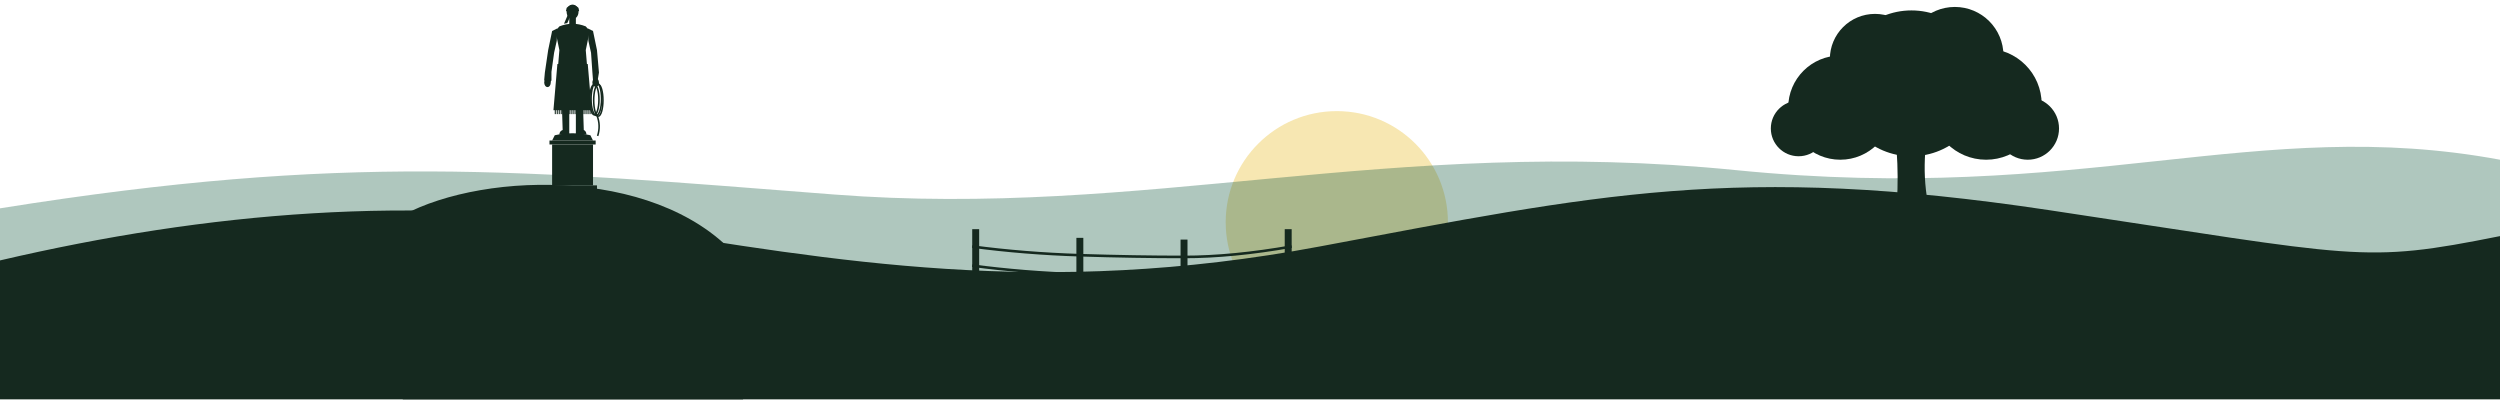
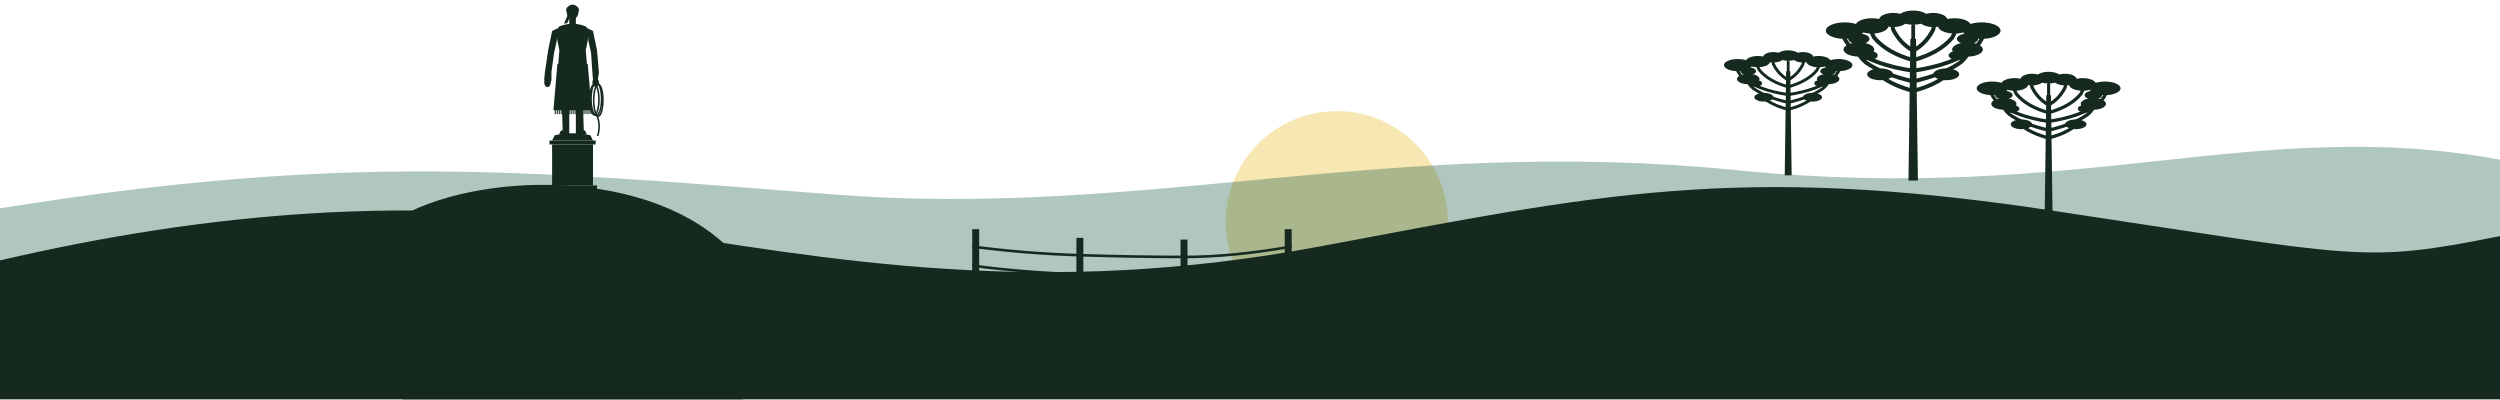
<svg xmlns="http://www.w3.org/2000/svg" viewBox="0 0 1440 230" preserveAspectRatio="xMidYMax slice">
  <circle cx="770" cy="128" r="64" fill="#e8b923" opacity="0.35" />
  <path d="M0 230 L0 120 C200 88 300 98 480 112 S800 78 1000 98 S1300 66 1440 92 L1440 230 Z" fill="#1b5e46" opacity="0.35" />
  <g fill="#15291f">
    <path d="M0 230 L0 150 C120 122 240 112 360 131 S600 172 760 142 S1000 94 1180 121 S1360 152 1440 136 L1440 230 Z" />
-     <g>
-       <path d="M1092 124 C1094 104 1093 84 1090 66 L1112 66 C1108 86 1107 104 1112 124 Q1124 128 1128 132 L1076 132 Q1080 127 1092 124 Z" />
-       <circle cx="1101" cy="48" r="42" />
-       <circle cx="1060" cy="62" r="30" />
-       <circle cx="1144" cy="60" r="32" />
-       <circle cx="1080" cy="34" r="26" />
-       <circle cx="1126" cy="32" r="28" />
-       <circle cx="1036" cy="74" r="16" />
-       <circle cx="1168" cy="74" r="18" />
+     <g transform="translate(1030 101) scale(0.5)">
+       <path d="M-4 0 L-2.4 -120 L2.4 -120 L4 0 Z" />
+       <path d="M0 -110 L0 -131" stroke="#15291f" stroke-width="3.2" stroke-linecap="round" />
+       <ellipse cx="0" cy="-138" rx="13" ry="6" />
+       <g fill="none" stroke="#15291f" stroke-width="3.4" stroke-linecap="round">
+         <path d="M0 -76 Q-16 -80 -27 -88" />
+         <path d="M0 -84 Q-26 -90 -40 -100 Q-46 -105 -47 -110" />
+         <path d="M0 -93 Q-34 -98 -52 -112 Q-59 -119 -60 -126" />
+         <path d="M0 -102 Q-22 -108 -33 -121 Q-36 -126 -36 -130" />
+         <path d="M0 -110 Q-11 -116 -17 -128 Q-18 -132 -18 -135" />
+       </g>
+       <ellipse cx="-28" cy="-90" rx="11" ry="5" />
+       <ellipse cx="-46" cy="-111" rx="13" ry="6" />
+       <ellipse cx="-38" cy="-106" rx="8" ry="4" />
+       <ellipse cx="-58" cy="-127" rx="16" ry="7" />
+       <ellipse cx="-46" cy="-120" rx="9" ry="4.5" />
+       <ellipse cx="-35" cy="-131" rx="14" ry="6.5" />
+       <ellipse cx="-17" cy="-136" rx="12" ry="6" />
+       <g transform="scale(-1 1)">
+         <g fill="none" stroke="#15291f" stroke-width="3.4" stroke-linecap="round">
+           <path d="M0 -76 Q-16 -80 -27 -88" />
+           <path d="M0 -84 Q-26 -90 -40 -100 Q-46 -105 -47 -110" />
+           <path d="M0 -93 Q-34 -98 -52 -112 Q-59 -119 -60 -126" />
+           <path d="M0 -102 Q-22 -108 -33 -121 Q-36 -126 -36 -130" />
+           <path d="M0 -110 Q-11 -116 -17 -128 Q-18 -132 -18 -135" />
+         </g>
+         <ellipse cx="-28" cy="-90" rx="11" ry="5" />
+         <ellipse cx="-46" cy="-111" rx="13" ry="6" />
+         <ellipse cx="-38" cy="-106" rx="8" ry="4" />
+         <ellipse cx="-58" cy="-127" rx="16" ry="7" />
+         <ellipse cx="-46" cy="-120" rx="9" ry="4.5" />
+         <ellipse cx="-35" cy="-131" rx="14" ry="6.5" />
+         <ellipse cx="-17" cy="-136" rx="12" ry="6" />
+       </g>
+     </g>
+     <g transform="translate(1102 104) scale(0.68)">
+       <path d="M-4 0 L-2.4 -120 L2.4 -120 L4 0 Z" />
+       <path d="M0 -110 L0 -131" stroke="#15291f" stroke-width="3.2" stroke-linecap="round" />
+       <ellipse cx="0" cy="-138" rx="13" ry="6" />
+       <g fill="none" stroke="#15291f" stroke-width="3.4" stroke-linecap="round">
+         <path d="M0 -76 Q-16 -80 -27 -88" />
+         <path d="M0 -84 Q-26 -90 -40 -100 Q-46 -105 -47 -110" />
+         <path d="M0 -93 Q-34 -98 -52 -112 Q-59 -119 -60 -126" />
+         <path d="M0 -102 Q-22 -108 -33 -121 Q-36 -126 -36 -130" />
+         <path d="M0 -110 Q-11 -116 -17 -128 Q-18 -132 -18 -135" />
+       </g>
+       <ellipse cx="-28" cy="-90" rx="11" ry="5" />
+       <ellipse cx="-46" cy="-111" rx="13" ry="6" />
+       <ellipse cx="-38" cy="-106" rx="8" ry="4" />
+       <ellipse cx="-58" cy="-127" rx="16" ry="7" />
+       <ellipse cx="-46" cy="-120" rx="9" ry="4.5" />
+       <ellipse cx="-35" cy="-131" rx="14" ry="6.5" />
+       <ellipse cx="-17" cy="-136" rx="12" ry="6" />
+       <g transform="scale(-1 1)">
+         <g fill="none" stroke="#15291f" stroke-width="3.4" stroke-linecap="round">
+           <path d="M0 -76 Q-16 -80 -27 -88" />
+           <path d="M0 -84 Q-26 -90 -40 -100 Q-46 -105 -47 -110" />
+           <path d="M0 -93 Q-34 -98 -52 -112 Q-59 -119 -60 -126" />
+           <path d="M0 -102 Q-22 -108 -33 -121 Q-36 -126 -36 -130" />
+           <path d="M0 -110 Q-11 -116 -17 -128 Q-18 -132 -18 -135" />
+         </g>
+         <ellipse cx="-28" cy="-90" rx="11" ry="5" />
+         <ellipse cx="-46" cy="-111" rx="13" ry="6" />
+         <ellipse cx="-38" cy="-106" rx="8" ry="4" />
+         <ellipse cx="-58" cy="-127" rx="16" ry="7" />
+         <ellipse cx="-46" cy="-120" rx="9" ry="4.5" />
+         <ellipse cx="-35" cy="-131" rx="14" ry="6.5" />
+         <ellipse cx="-17" cy="-136" rx="12" ry="6" />
+       </g>
+     </g>
+     <g transform="translate(1180 122) scale(0.56)">
+       <path d="M-4 0 L-2.4 -120 L2.4 -120 L4 0 Z" />
+       <path d="M0 -110 L0 -131" stroke="#15291f" stroke-width="3.2" stroke-linecap="round" />
+       <ellipse cx="0" cy="-138" rx="13" ry="6" />
+       <g fill="none" stroke="#15291f" stroke-width="3.4" stroke-linecap="round">
+         <path d="M0 -76 Q-16 -80 -27 -88" />
+         <path d="M0 -84 Q-26 -90 -40 -100 Q-46 -105 -47 -110" />
+         <path d="M0 -93 Q-34 -98 -52 -112 Q-59 -119 -60 -126" />
+         <path d="M0 -102 Q-22 -108 -33 -121 Q-36 -126 -36 -130" />
+         <path d="M0 -110 Q-11 -116 -17 -128 Q-18 -132 -18 -135" />
+       </g>
+       <ellipse cx="-28" cy="-90" rx="11" ry="5" />
+       <ellipse cx="-46" cy="-111" rx="13" ry="6" />
+       <ellipse cx="-38" cy="-106" rx="8" ry="4" />
+       <ellipse cx="-58" cy="-127" rx="16" ry="7" />
+       <ellipse cx="-46" cy="-120" rx="9" ry="4.5" />
+       <ellipse cx="-35" cy="-131" rx="14" ry="6.5" />
+       <ellipse cx="-17" cy="-136" rx="12" ry="6" />
+       <g transform="scale(-1 1)">
+         <g fill="none" stroke="#15291f" stroke-width="3.4" stroke-linecap="round">
+           <path d="M0 -76 Q-16 -80 -27 -88" />
+           <path d="M0 -84 Q-26 -90 -40 -100 Q-46 -105 -47 -110" />
+           <path d="M0 -93 Q-34 -98 -52 -112 Q-59 -119 -60 -126" />
+           <path d="M0 -102 Q-22 -108 -33 -121 Q-36 -126 -36 -130" />
+           <path d="M0 -110 Q-11 -116 -17 -128 Q-18 -132 -18 -135" />
+         </g>
+         <ellipse cx="-28" cy="-90" rx="11" ry="5" />
+         <ellipse cx="-46" cy="-111" rx="13" ry="6" />
+         <ellipse cx="-38" cy="-106" rx="8" ry="4" />
+         <ellipse cx="-58" cy="-127" rx="16" ry="7" />
+         <ellipse cx="-46" cy="-120" rx="9" ry="4.5" />
+         <ellipse cx="-35" cy="-131" rx="14" ry="6.5" />
+         <ellipse cx="-17" cy="-136" rx="12" ry="6" />
+       </g>
    </g>
    <g>
      <rect x="560" y="132" width="4" height="34" />
      <rect x="620" y="137" width="4" height="34" />
      <rect x="680" y="138" width="4" height="34" />
      <rect x="740" y="132" width="4" height="34" />
    </g>
    <path d="M560 142 Q590 146 622 147 T682 148 T744 142" stroke="#15291f" stroke-width="1.5" fill="none" />
    <path d="M560 153 Q590 157 622 158 T682 159 T744 153" stroke="#15291f" stroke-width="1.5" fill="none" />
    <path d="M232 124 C280 98 384 96 428 152 L428 230 L232 230 Z" />
    <g transform="translate(307 0) scale(0.38)">
      <ellipse cx="60" cy="18" rx="9" ry="11" />
      <path d="M51 12 Q60 3 69 12 L70 17 L50 17 Z" />
      <path d="M53 22 L47 36 L52 35 L56 26 Z" />
      <rect x="55" y="27" width="10" height="10" />
      <path d="M40 40 Q60 32 80 40 L86 47 L80 76 L82 100 L38 100 L40 76 L34 47 Z" />
      <path d="M37 43 L29 47 L23 76 L18 110 L17 121 L22 129 L28 122 L28 109 L32 80 L36 62 Z" />
      <ellipse cx="22" cy="125" rx="5" ry="7" />
      <path d="M83 43 L91 47 L97 76 L100 110 L98 122 L91 122 L90 109 L88 80 L84 62 Z" />
      <ellipse cx="95" cy="125" rx="5" ry="6.5" />
      <g fill="none" stroke="#15291f" stroke-width="2.4">
        <ellipse cx="96" cy="150" rx="8" ry="25" />
        <ellipse cx="99" cy="152" rx="7" ry="24" />
        <ellipse cx="93" cy="151" rx="7" ry="23" />
        <path d="M97 175 Q103 190 98 206" />
      </g>
      <path d="M37 97 L83 97 L89 167 L31 167 Z" />
      <rect x="33" y="166" width="1.6" height="7" />
      <rect x="36" y="166" width="1.6" height="7" />
      <rect x="39" y="166" width="1.6" height="7" />
      <rect x="42" y="166" width="1.6" height="7" />
      <rect x="45" y="166" width="1.6" height="7" />
      <rect x="48" y="166" width="1.6" height="7" />
      <rect x="51" y="166" width="1.6" height="7" />
      <rect x="54" y="166" width="1.6" height="7" />
      <rect x="57" y="166" width="1.6" height="7" />
      <rect x="60" y="166" width="1.6" height="7" />
      <rect x="63" y="166" width="1.6" height="7" />
      <rect x="66" y="166" width="1.6" height="7" />
      <rect x="69" y="166" width="1.6" height="7" />
      <rect x="72" y="166" width="1.6" height="7" />
      <rect x="75" y="166" width="1.6" height="7" />
      <rect x="78" y="166" width="1.6" height="7" />
      <rect x="81" y="166" width="1.6" height="7" />
      <rect x="84" y="166" width="1.6" height="7" />
      <rect x="87" y="166" width="1.6" height="7" />
      <path d="M44 166 L55 166 L55 204 L40 204 Q40 199 45 197 Z" />
      <path d="M65 166 L76 166 L77 197 Q81 199 81 204 L65 204 Z" />
      <path d="M33 205 Q60 199 87 205 L91 213 L29 213 Z" />
      <rect x="25" y="213" width="70" height="6" />
      <rect x="29" y="219" width="62" height="62" />
      <rect x="23" y="281" width="74" height="10" />
    </g>
  </g>
</svg>
